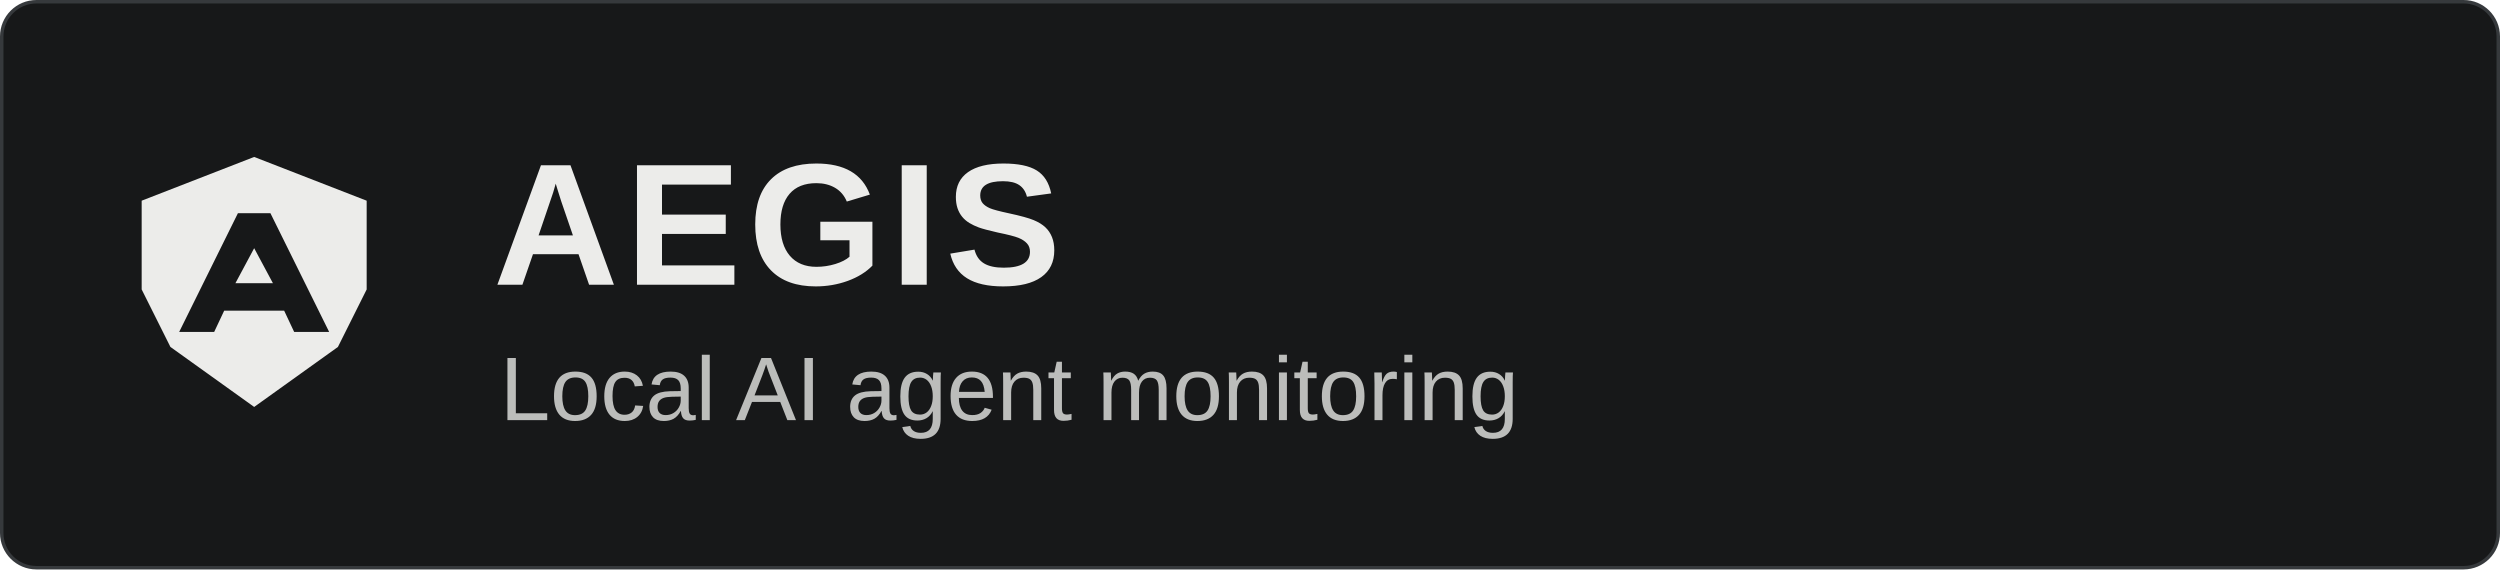
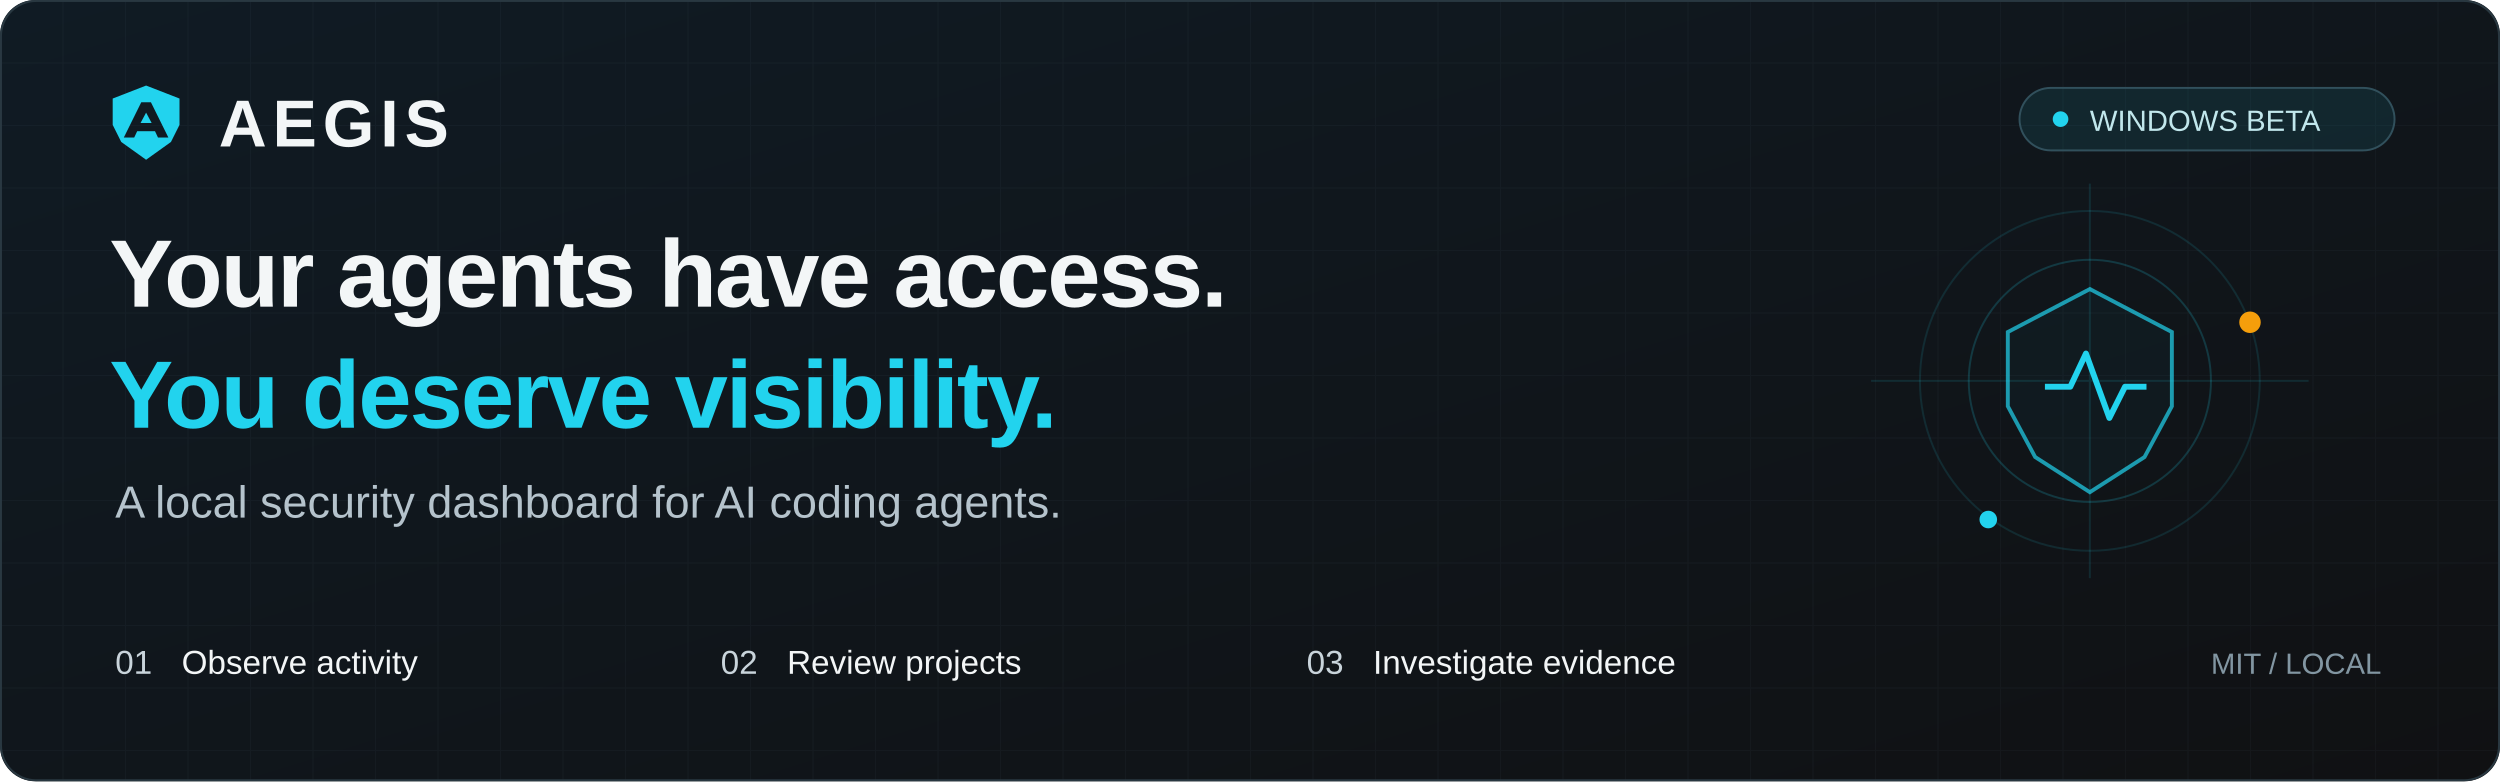
- <svg xmlns="http://www.w3.org/2000/svg" width="720" height="164" viewBox="0 0 720 164" role="img" aria-labelledby="title description">
-   <rect x="0.5" y="0.5" width="719" height="163" rx="10" fill="#171819" stroke="#36393c" />
-   <path transform="translate(30 38) scale(3.6)" fill="#ececea" fill-rule="evenodd" d="M12 2 21 5.5v7.1l-2.3 4.6L12 22l-6.7-4.8L3 12.6V5.5ZM10.7 6.5 6 16h2.8l.8-1.7h4.8l.8 1.7H18l-4.7-9.5ZM12 9.3l1.5 2.8h-3Z" />
+ <svg xmlns="http://www.w3.org/2000/svg" width="1280" height="400" viewBox="0 0 1280 400" role="img" aria-labelledby="title description">
+   <defs>
+     <linearGradient id="surface" x2="1" y2="1">
+       <stop stop-color="#101b24" />
+       <stop offset="1" stop-color="#101113" />
+     </linearGradient>
+     <linearGradient id="line">
+       <stop stop-color="#22d3ee" />
+       <stop offset="1" stop-color="#22d3ee" stop-opacity="0" />
+     </linearGradient>
+     <pattern id="grid" width="32" height="32" patternUnits="userSpaceOnUse">
+       <path d="M32 0H0V32" fill="none" stroke="#b6d9e7" stroke-opacity=".035" />
+     </pattern>
+   </defs>
+   <rect width="1280" height="400" rx="18" fill="url(#surface)" />
+   <rect width="1280" height="400" rx="18" fill="url(#grid)" />
+   <rect x=".5" y=".5" width="1279" height="399" rx="18" fill="none" stroke="#293841" />
  <g font-family="Segoe UI, Arial, sans-serif">
-     <text x="142" y="82" font-size="50" font-weight="600" letter-spacing="2" fill="#ececea">
-       AEGIS
-     </text>
-     <text x="144" y="121" font-size="26" fill="#bcbdbb">Local AI agent monitoring</text>
+     <g transform="translate(52 40)">
+       <path transform="scale(1.9)" fill="#22d3ee" fill-rule="evenodd" d="M12 2 21 5.5v7.1l-2.3 4.6L12 22l-6.7-4.8L3 12.6V5.5ZM10.7 6.5 6 16h2.8l.8-1.7h4.8l.8 1.7H18l-4.7-9.5ZM12 9.3l1.5 2.8h-3Z" />
+       <text x="60" y="35" font-size="34" font-weight="700" letter-spacing="3" fill="#f3f6f7">AEGIS</text>
+     </g>
+     <rect x="1034" y="45" width="192" height="32" rx="16" fill="#22d3ee" fill-opacity=".09" stroke="#31505c" />
+     <circle cx="1055" cy="61" r="4" fill="#22d3ee" />
+     <text x="1070" y="67" font-size="15" fill="#c1e7ec">WINDOWS BETA</text>
+     <text x="56" y="157" font-size="49" font-weight="650" letter-spacing="-1" fill="#f3f6f7">Your agents have access.</text>
+     <text x="56" y="219" font-size="49" font-weight="650" letter-spacing="-1" fill="#22d3ee">You deserve visibility.</text>
+     <text x="59" y="265" font-size="23" fill="#b5c3cc">A local security dashboard for AI coding agents.</text>
+     <path d="M59 302H1218" stroke="url(#line)" />
+     <g font-size="17" fill="#c9d4db">
+       <text x="59" y="345">01</text>
+       <text x="93" y="345" fill="#f3f6f7">Observe activity</text>
+       <text x="369" y="345">02</text>
+       <text x="403" y="345" fill="#f3f6f7">Review projects</text>
+       <text x="669" y="345">03</text>
+       <text x="703" y="345" fill="#f3f6f7">Investigate evidence</text>
+       <text x="1132" y="345" font-size="15" fill="#8296a2">MIT / LOCAL</text>
+     </g>
+     <g transform="translate(958 126)" fill="none" stroke="#22d3ee">
+       <circle cx="112" cy="69" r="87" stroke-opacity=".12" />
+       <circle cx="112" cy="69" r="62" stroke-opacity=".19" />
+       <path d="M0 69H224M112 -32V170" stroke-opacity=".12" />
+       <path d="m70 44 42-22 42 22v38l-14 26-28 18-28-18-14-26Z" fill="#22d3ee" fill-opacity=".035" stroke-opacity=".7" stroke-width="2" />
+       <path d="M89 72h13l8-17 12 33 8-16h11" stroke-width="3" stroke-linejoin="round" />
+       <circle cx="194" cy="39" r="5" fill="#f59e0b" stroke="#f59e0b" />
+       <circle cx="60" cy="140" r="4" fill="#22d3ee" />
+     </g>
  </g>
</svg>
